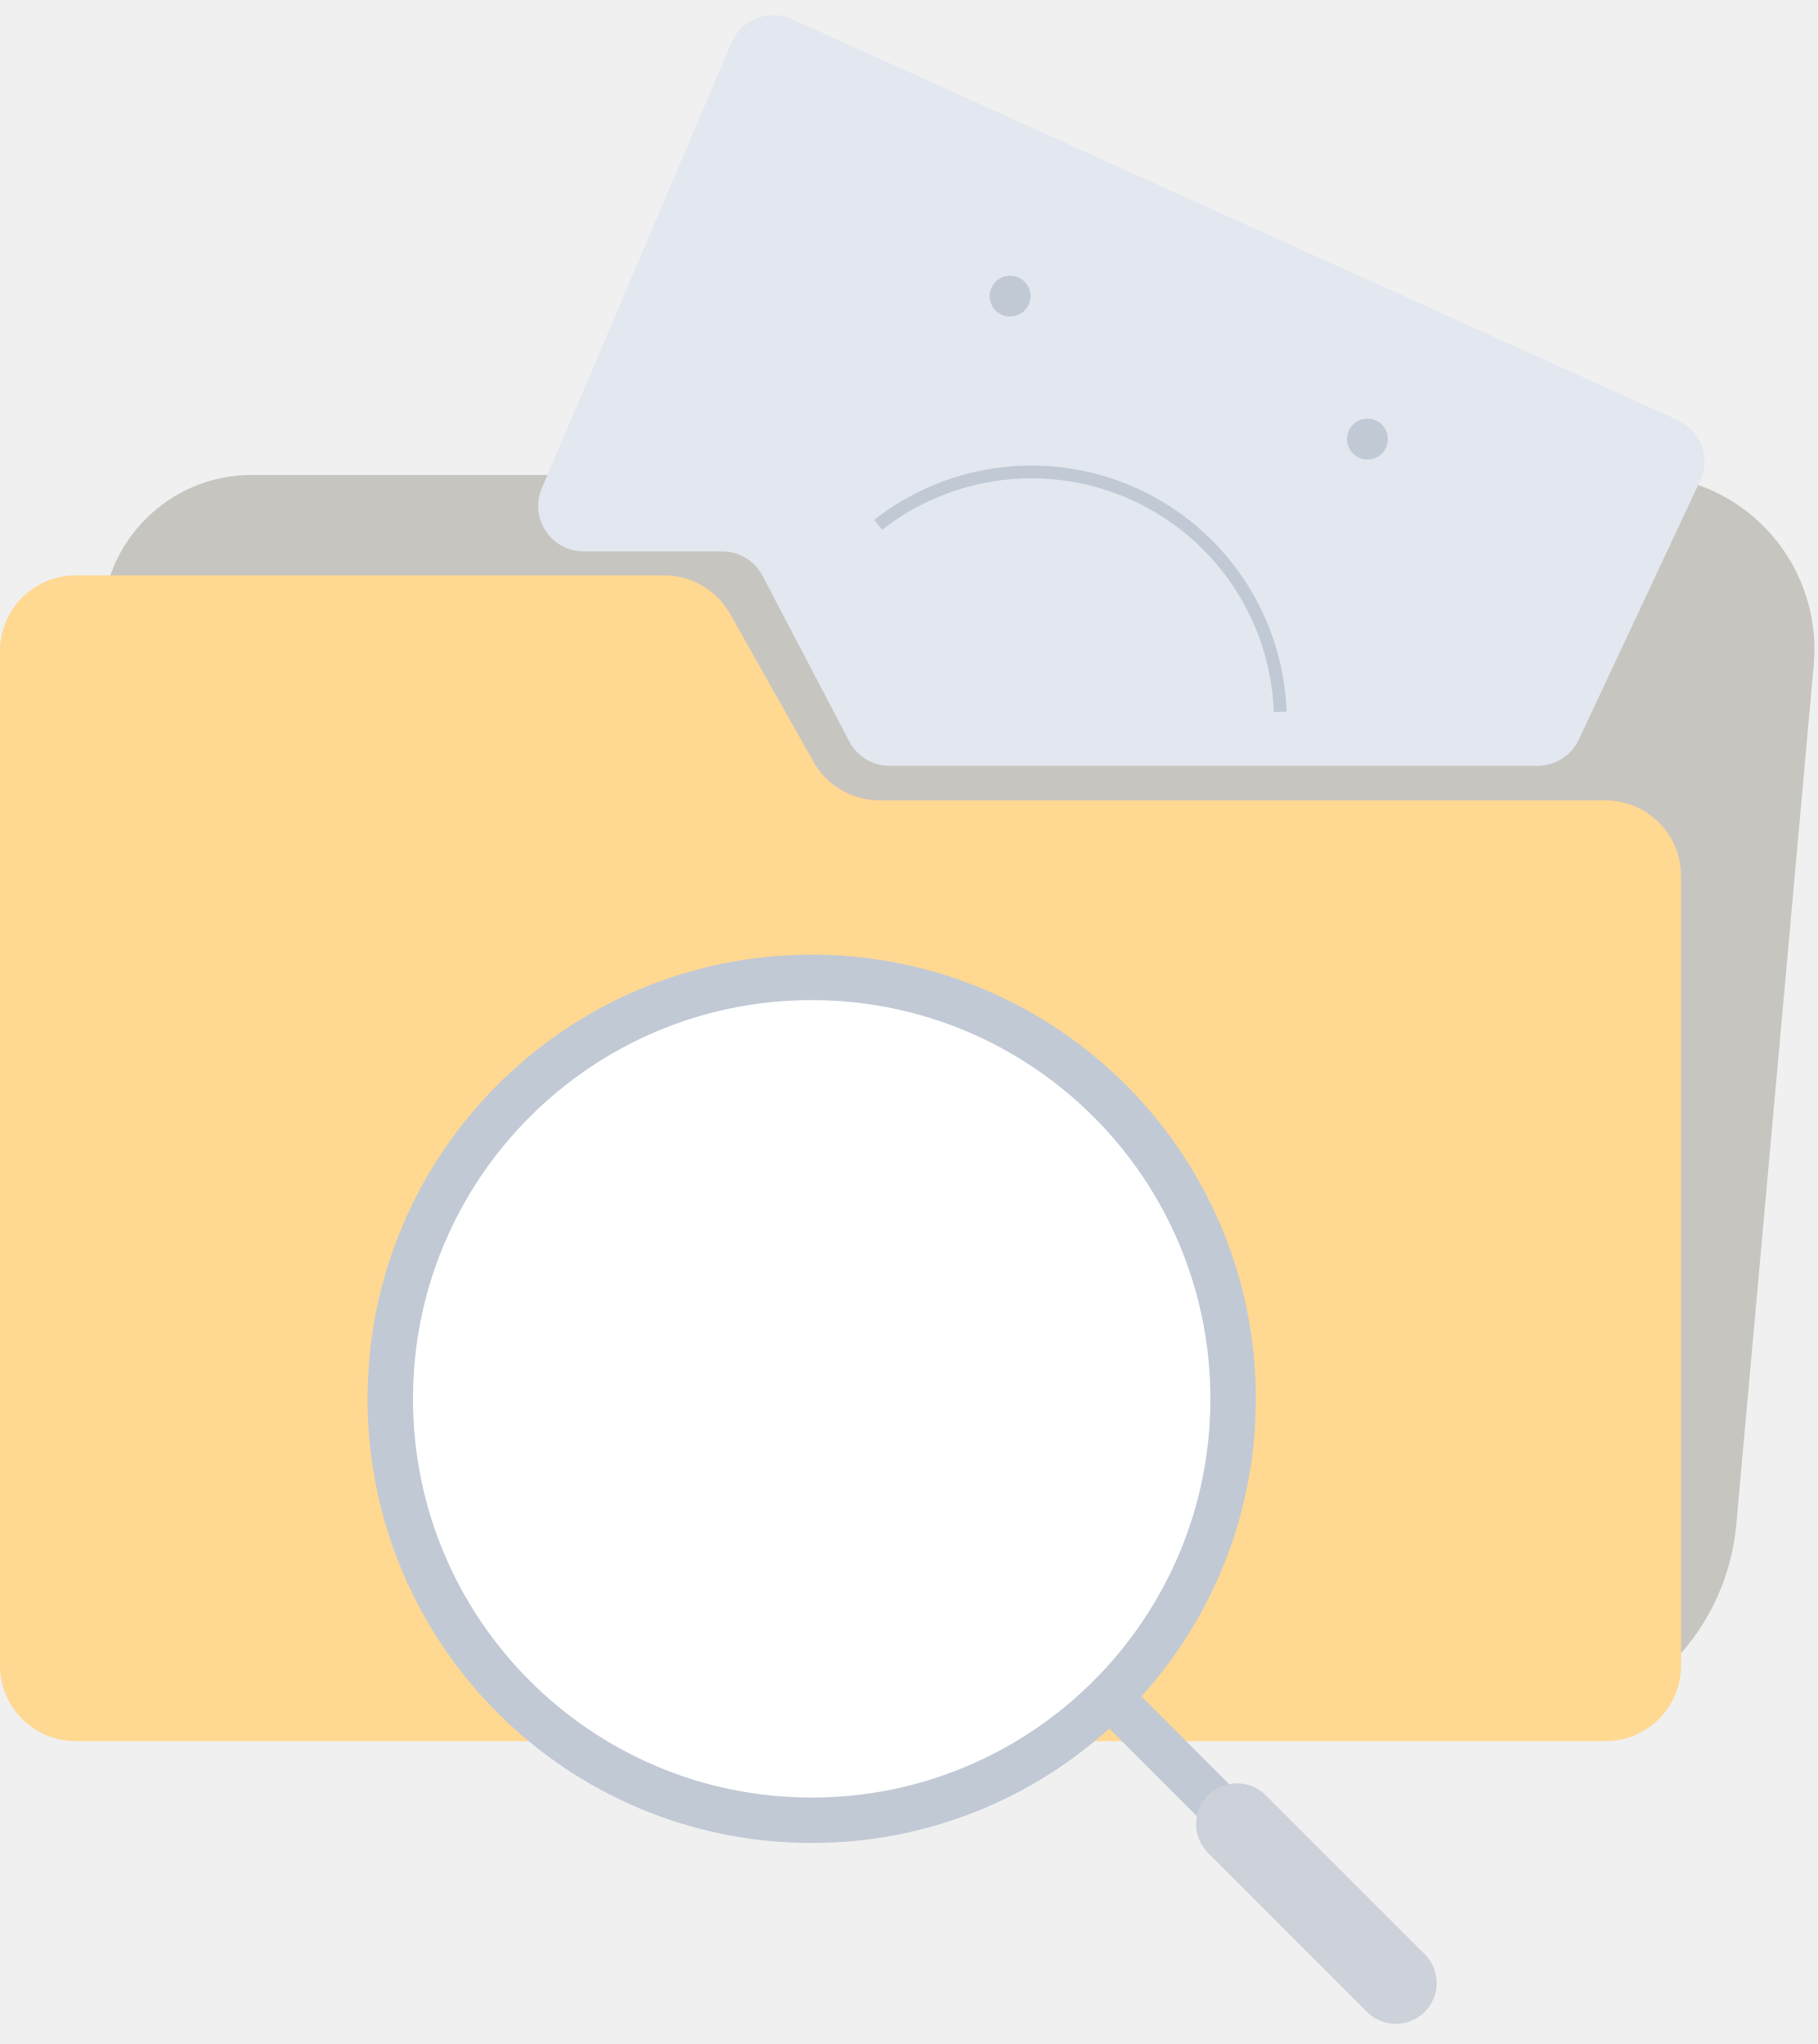
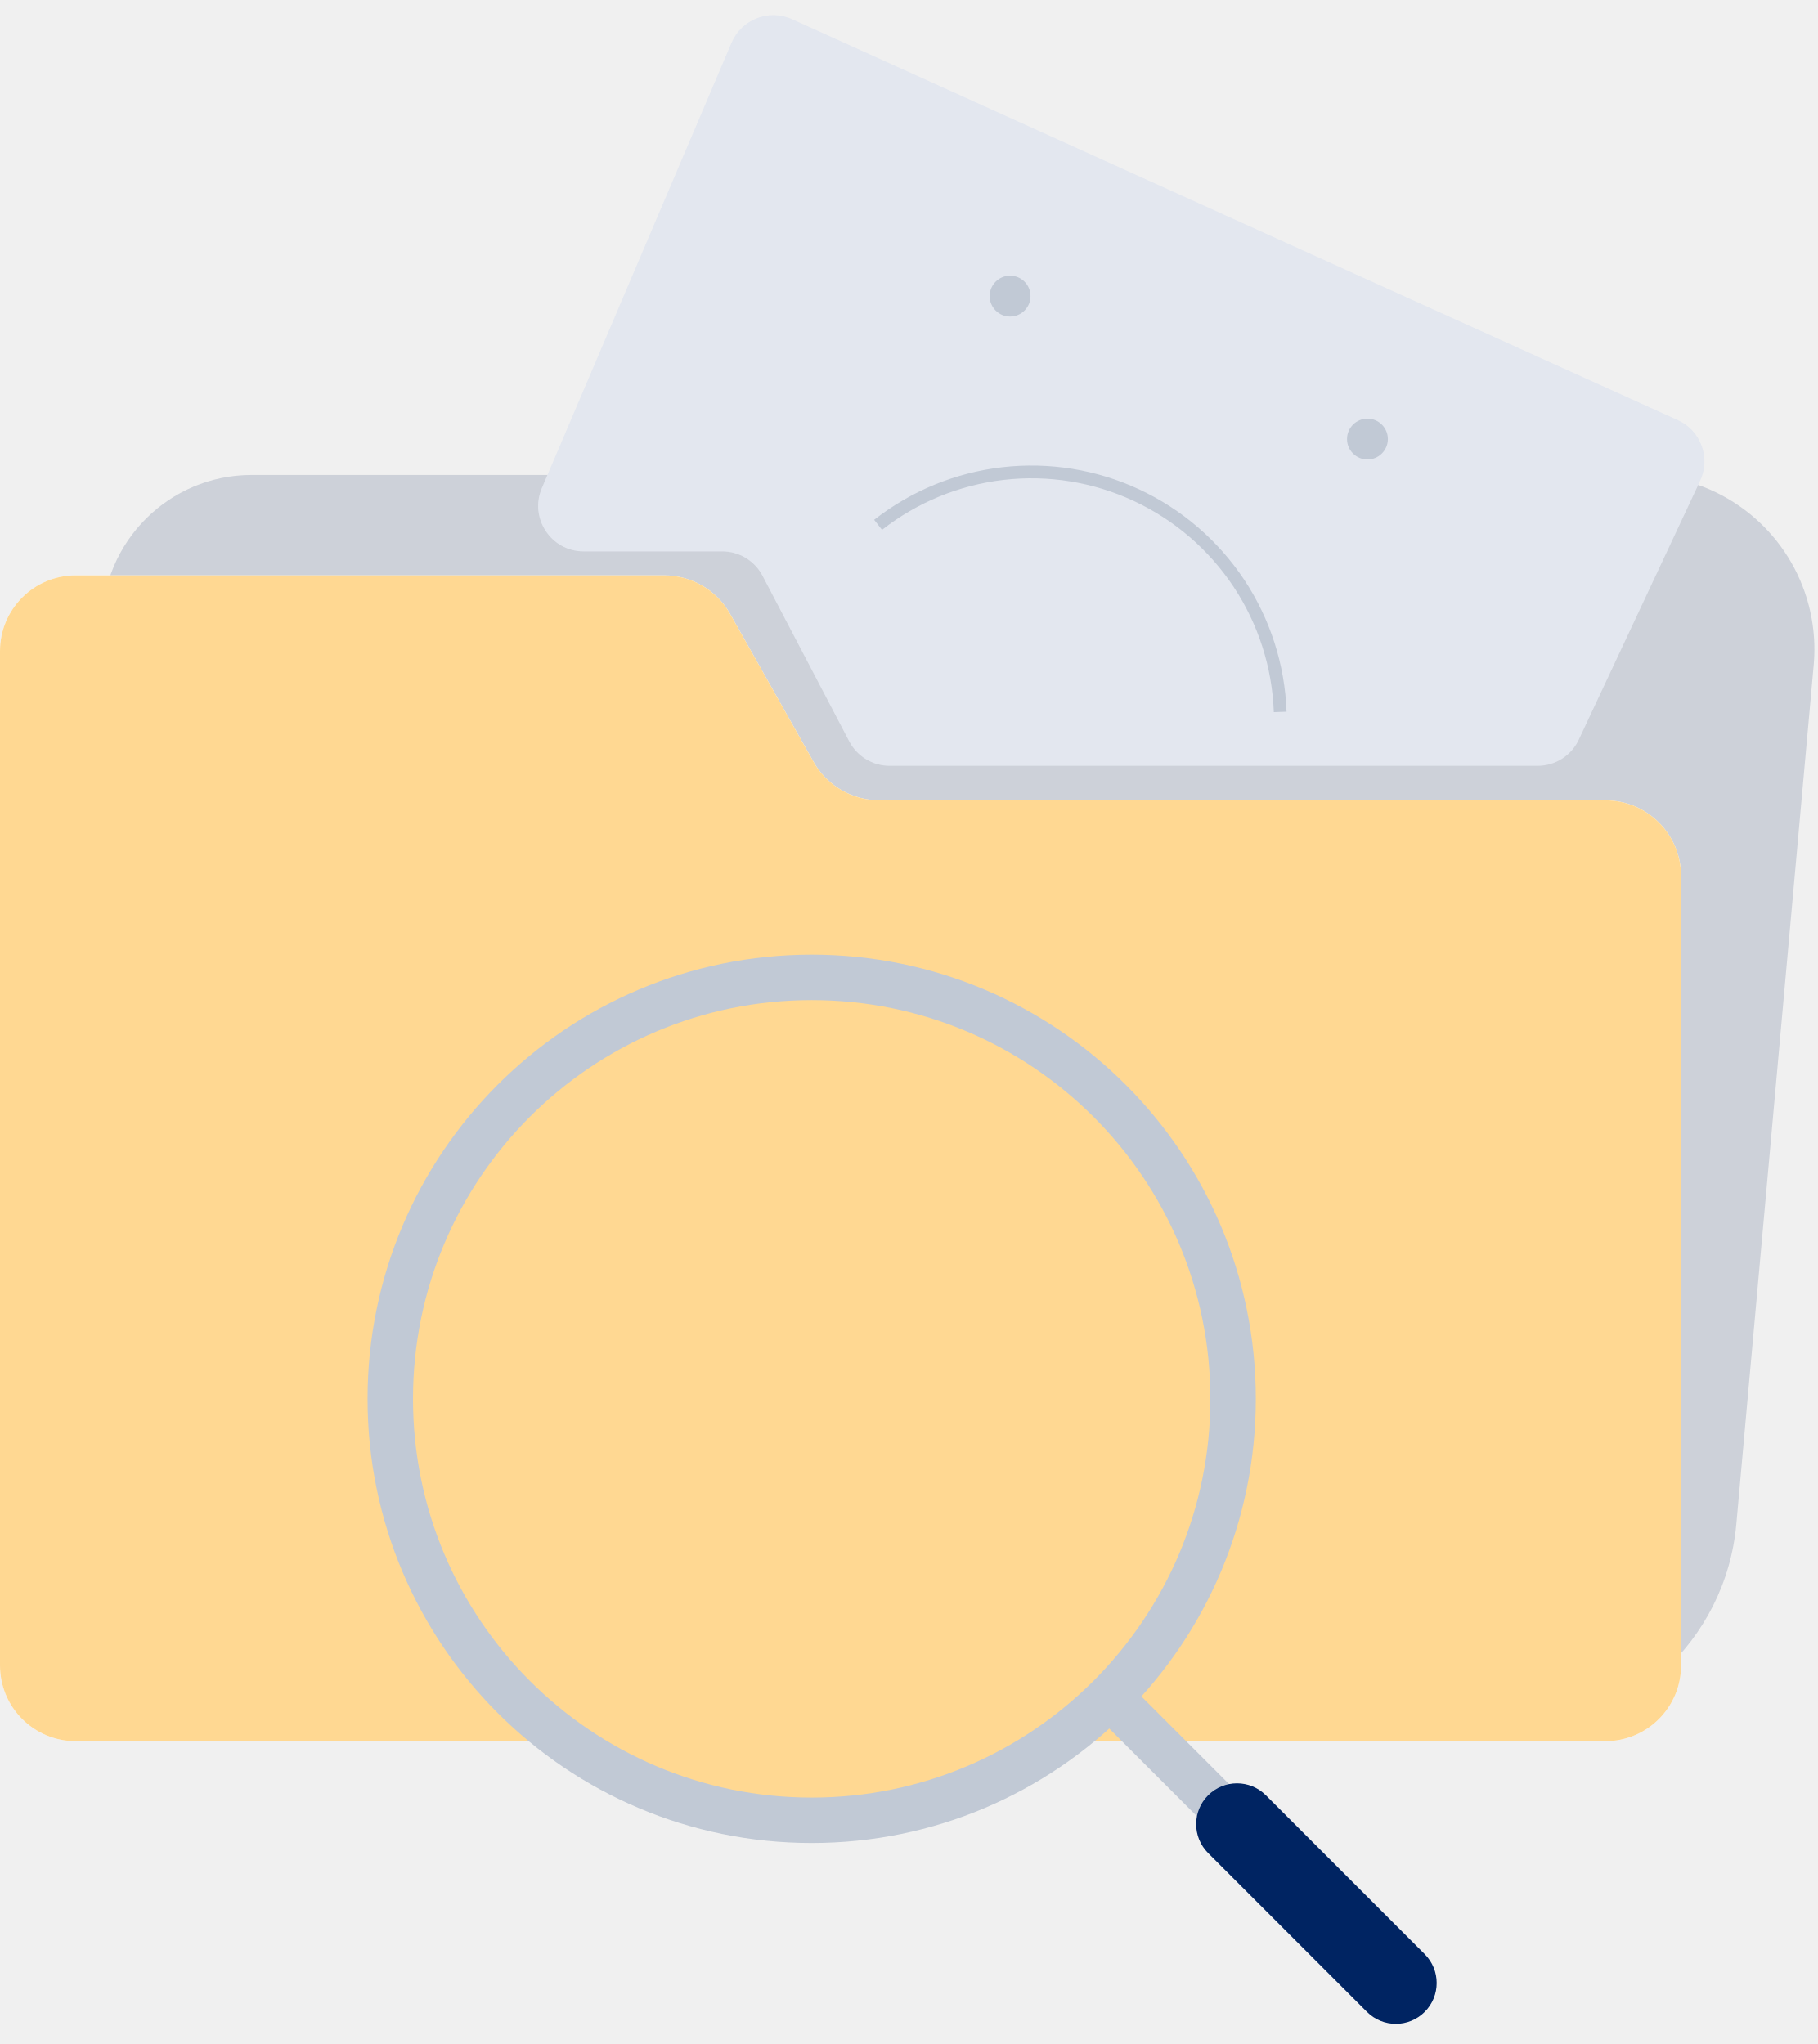
<svg xmlns="http://www.w3.org/2000/svg" width="120" height="135" viewBox="0 0 120 135" fill="none">
-   <g id="EMPTY">
-     <g id="Vector 1424">
-       <path d="M108.29 31.37H16.616C11.162 31.37 6.741 35.791 6.741 41.245V99.318C6.741 107.602 13.457 114.318 21.741 114.318H99.709C107.472 114.318 113.952 108.395 114.649 100.663L119.759 43.918C119.917 42.16 119.669 40.388 119.033 38.74C117.32 34.299 113.05 31.37 108.29 31.37Z" fill="#C1C9D5" />
-       <path d="M108.29 31.37H16.616C11.162 31.37 6.741 35.791 6.741 41.245V99.318C6.741 107.602 13.457 114.318 21.741 114.318H99.709C107.472 114.318 113.952 108.395 114.649 100.663L119.759 43.918C119.917 42.16 119.669 40.388 119.033 38.74C117.32 34.299 113.05 31.37 108.29 31.37Z" fill="#FFA502" fill-opacity="0.1" />
-     </g>
-     <path id="Vector 1422" d="M0 110V43C0 40.239 2.239 38 5 38H43.853C45.657 38 47.322 38.972 48.208 40.544L53.716 50.315C54.603 51.887 56.267 52.86 58.072 52.86H106C108.761 52.86 111 55.098 111 57.86V110C111 112.761 108.761 115 106 115H5C2.239 115 0 112.761 0 110Z" fill="#FFD892" />
-     <g id="Vector 1423">
-       <path d="M47.69 36.416H38.538C36.387 36.416 34.935 34.22 35.778 32.241L48.303 2.823C48.963 1.274 50.767 0.571 52.301 1.266L110.782 27.744C112.305 28.434 112.97 30.236 112.261 31.75L104.247 48.851C103.754 49.905 102.695 50.578 101.531 50.578H58.737C57.621 50.578 56.597 49.958 56.079 48.97L50.348 38.024C49.83 37.036 48.806 36.416 47.69 36.416Z" fill="#FCFDFF" />
-       <path d="M47.69 36.416H38.538C36.387 36.416 34.935 34.22 35.778 32.241L48.303 2.823C48.963 1.274 50.767 0.571 52.301 1.266L110.782 27.744C112.305 28.434 112.97 30.236 112.261 31.75L104.247 48.851C103.754 49.905 102.695 50.578 101.531 50.578H58.737C57.621 50.578 56.597 49.958 56.079 48.97L50.348 38.024C49.83 37.036 48.806 36.416 47.69 36.416Z" fill="#002462" fill-opacity="0.1" />
-     </g>
-     <ellipse id="Ellipse 637" cx="90.292" cy="28.998" rx="1.348" ry="1.349" fill="#C1C9D5" />
-     <ellipse id="Ellipse 638" cx="66.696" cy="19.557" rx="1.348" ry="1.349" fill="#C1C9D5" />
-     <path id="Ellipse 639" d="M57.721 34.331C60.169 32.415 63.099 31.213 66.186 30.858C69.275 30.504 72.4 31.01 75.219 32.322C78.037 33.633 80.437 35.699 82.155 38.291C83.873 40.882 84.841 43.898 84.952 47.005L84.11 47.035C84.004 44.083 83.085 41.218 81.453 38.756C79.821 36.294 77.54 34.332 74.863 33.086C72.186 31.84 69.216 31.358 66.283 31.695C63.349 32.032 60.566 33.174 58.24 34.994L57.721 34.331Z" fill="#C1C9D5" />
-     <path id="Ellipse 640" d="M81.421 92.389C81.421 107.762 68.963 120.224 53.595 120.224C38.228 120.224 25.77 107.762 25.77 92.389C25.77 77.016 38.228 64.554 53.595 64.554C68.963 64.554 81.421 77.016 81.421 92.389Z" fill="white" stroke="#C1C9D5" stroke-width="3" />
-     <path id="Vector 1425" d="M74.157 112.958L84.27 123.073" stroke="#C1C9D5" stroke-width="3" />
-     <path id="Rectangle 663" d="M79.772 122.388C78.719 121.335 78.719 119.627 79.772 118.574C80.825 117.52 82.532 117.52 83.586 118.574L94.073 129.064C95.126 130.118 95.126 131.826 94.073 132.879C93.02 133.933 91.313 133.933 90.26 132.879L79.772 122.388Z" fill="#CDD1D9" />
-   </g>
+   <path d="M108.29 31.37H16.616C11.162 31.37 6.741 35.791 6.741 41.245V99.318C6.741 107.602 13.457 114.318 21.741 114.318H99.709C107.472 114.318 113.952 108.395 114.649 100.663L119.759 43.918C119.917 42.159 119.669 40.388 119.033 38.74C117.32 34.299 113.05 31.37 108.29 31.37Z" fill="#CDD1D9" />
+   <path d="M0 110V43C0 40.239 2.239 38 5 38H43.853C45.657 38 47.322 38.972 48.208 40.544L53.716 50.315C54.603 51.887 56.267 52.86 58.072 52.86H106C108.761 52.86 111 55.098 111 57.86V110C111 112.761 108.761 115 106 115H5C2.239 115 0 112.761 0 110Z" fill="white" />
+   <path d="M0 110V43C0 40.239 2.239 38 5 38H43.853C45.657 38 47.322 38.972 48.208 40.544L53.716 50.315C54.603 51.887 56.267 52.86 58.072 52.86H106C108.761 52.86 111 55.098 111 57.86V110C111 112.761 108.761 115 106 115H5C2.239 115 0 112.761 0 110Z" fill="#FFD892" />
+   <path d="M47.69 36.416H38.538C36.387 36.416 34.935 34.22 35.778 32.241L48.303 2.823C48.963 1.274 50.767 0.571 52.301 1.266L110.782 27.744C112.305 28.434 112.97 30.236 112.261 31.75L104.247 48.851C103.754 49.905 102.695 50.578 101.531 50.578H58.737C57.621 50.578 56.597 49.958 56.079 48.97L50.348 38.024C49.83 37.036 48.806 36.416 47.69 36.416Z" fill="#FCFDFF" />
+   <path d="M47.69 36.416H38.538C36.387 36.416 34.935 34.22 35.778 32.241L48.303 2.823C48.963 1.274 50.767 0.571 52.301 1.266L110.782 27.744C112.305 28.434 112.97 30.236 112.261 31.75L104.247 48.851C103.754 49.905 102.695 50.578 101.531 50.578H58.737C57.621 50.578 56.597 49.958 56.079 48.97L50.348 38.024C49.83 37.036 48.806 36.416 47.69 36.416Z" fill="#002462" fill-opacity="0.1" />
+   <ellipse cx="90.292" cy="28.998" rx="1.348" ry="1.349" fill="#C1C9D5" />
+   <ellipse cx="66.696" cy="19.557" rx="1.348" ry="1.349" fill="#C1C9D5" />
+   <path d="M57.721 34.331C60.169 32.415 63.099 31.213 66.186 30.858C69.275 30.504 72.4 31.01 75.219 32.322C78.037 33.633 80.437 35.699 82.155 38.291C83.873 40.882 84.841 43.898 84.952 47.005L84.11 47.035C84.004 44.083 83.085 41.218 81.453 38.756C79.821 36.294 77.54 34.332 74.863 33.086C72.186 31.84 69.216 31.358 66.283 31.695C63.349 32.032 60.566 33.174 58.24 34.994L57.721 34.331Z" fill="#C1C9D5" />
+   <path d="M81.421 92.389C81.421 107.762 68.963 120.224 53.595 120.224C38.228 120.224 25.77 107.762 25.77 92.389C25.77 77.016 38.228 64.554 53.595 64.554C68.963 64.554 81.421 77.016 81.421 92.389Z" fill="white" />
+   <path d="M81.421 92.389C81.421 107.762 68.963 120.224 53.595 120.224C38.228 120.224 25.77 107.762 25.77 92.389C25.77 77.016 38.228 64.554 53.595 64.554C68.963 64.554 81.421 77.016 81.421 92.389Z" fill="#FFD892" />
+   <path d="M81.421 92.389C81.421 107.762 68.963 120.224 53.595 120.224C38.228 120.224 25.77 107.762 25.77 92.389C25.77 77.016 38.228 64.554 53.595 64.554C68.963 64.554 81.421 77.016 81.421 92.389Z" stroke="#C1C9D5" stroke-width="3" />
+   <path d="M74.157 112.957L84.27 123.073" stroke="#C1C9D5" stroke-width="3" />
+   <path d="M79.772 122.389C78.719 121.335 78.719 119.627 79.772 118.574C80.825 117.52 82.532 117.52 83.586 118.574L94.073 129.065C95.126 130.118 95.126 131.826 94.073 132.879C93.02 133.933 91.313 133.933 90.26 132.879L79.772 122.389Z" fill="#002462" />
</svg>
